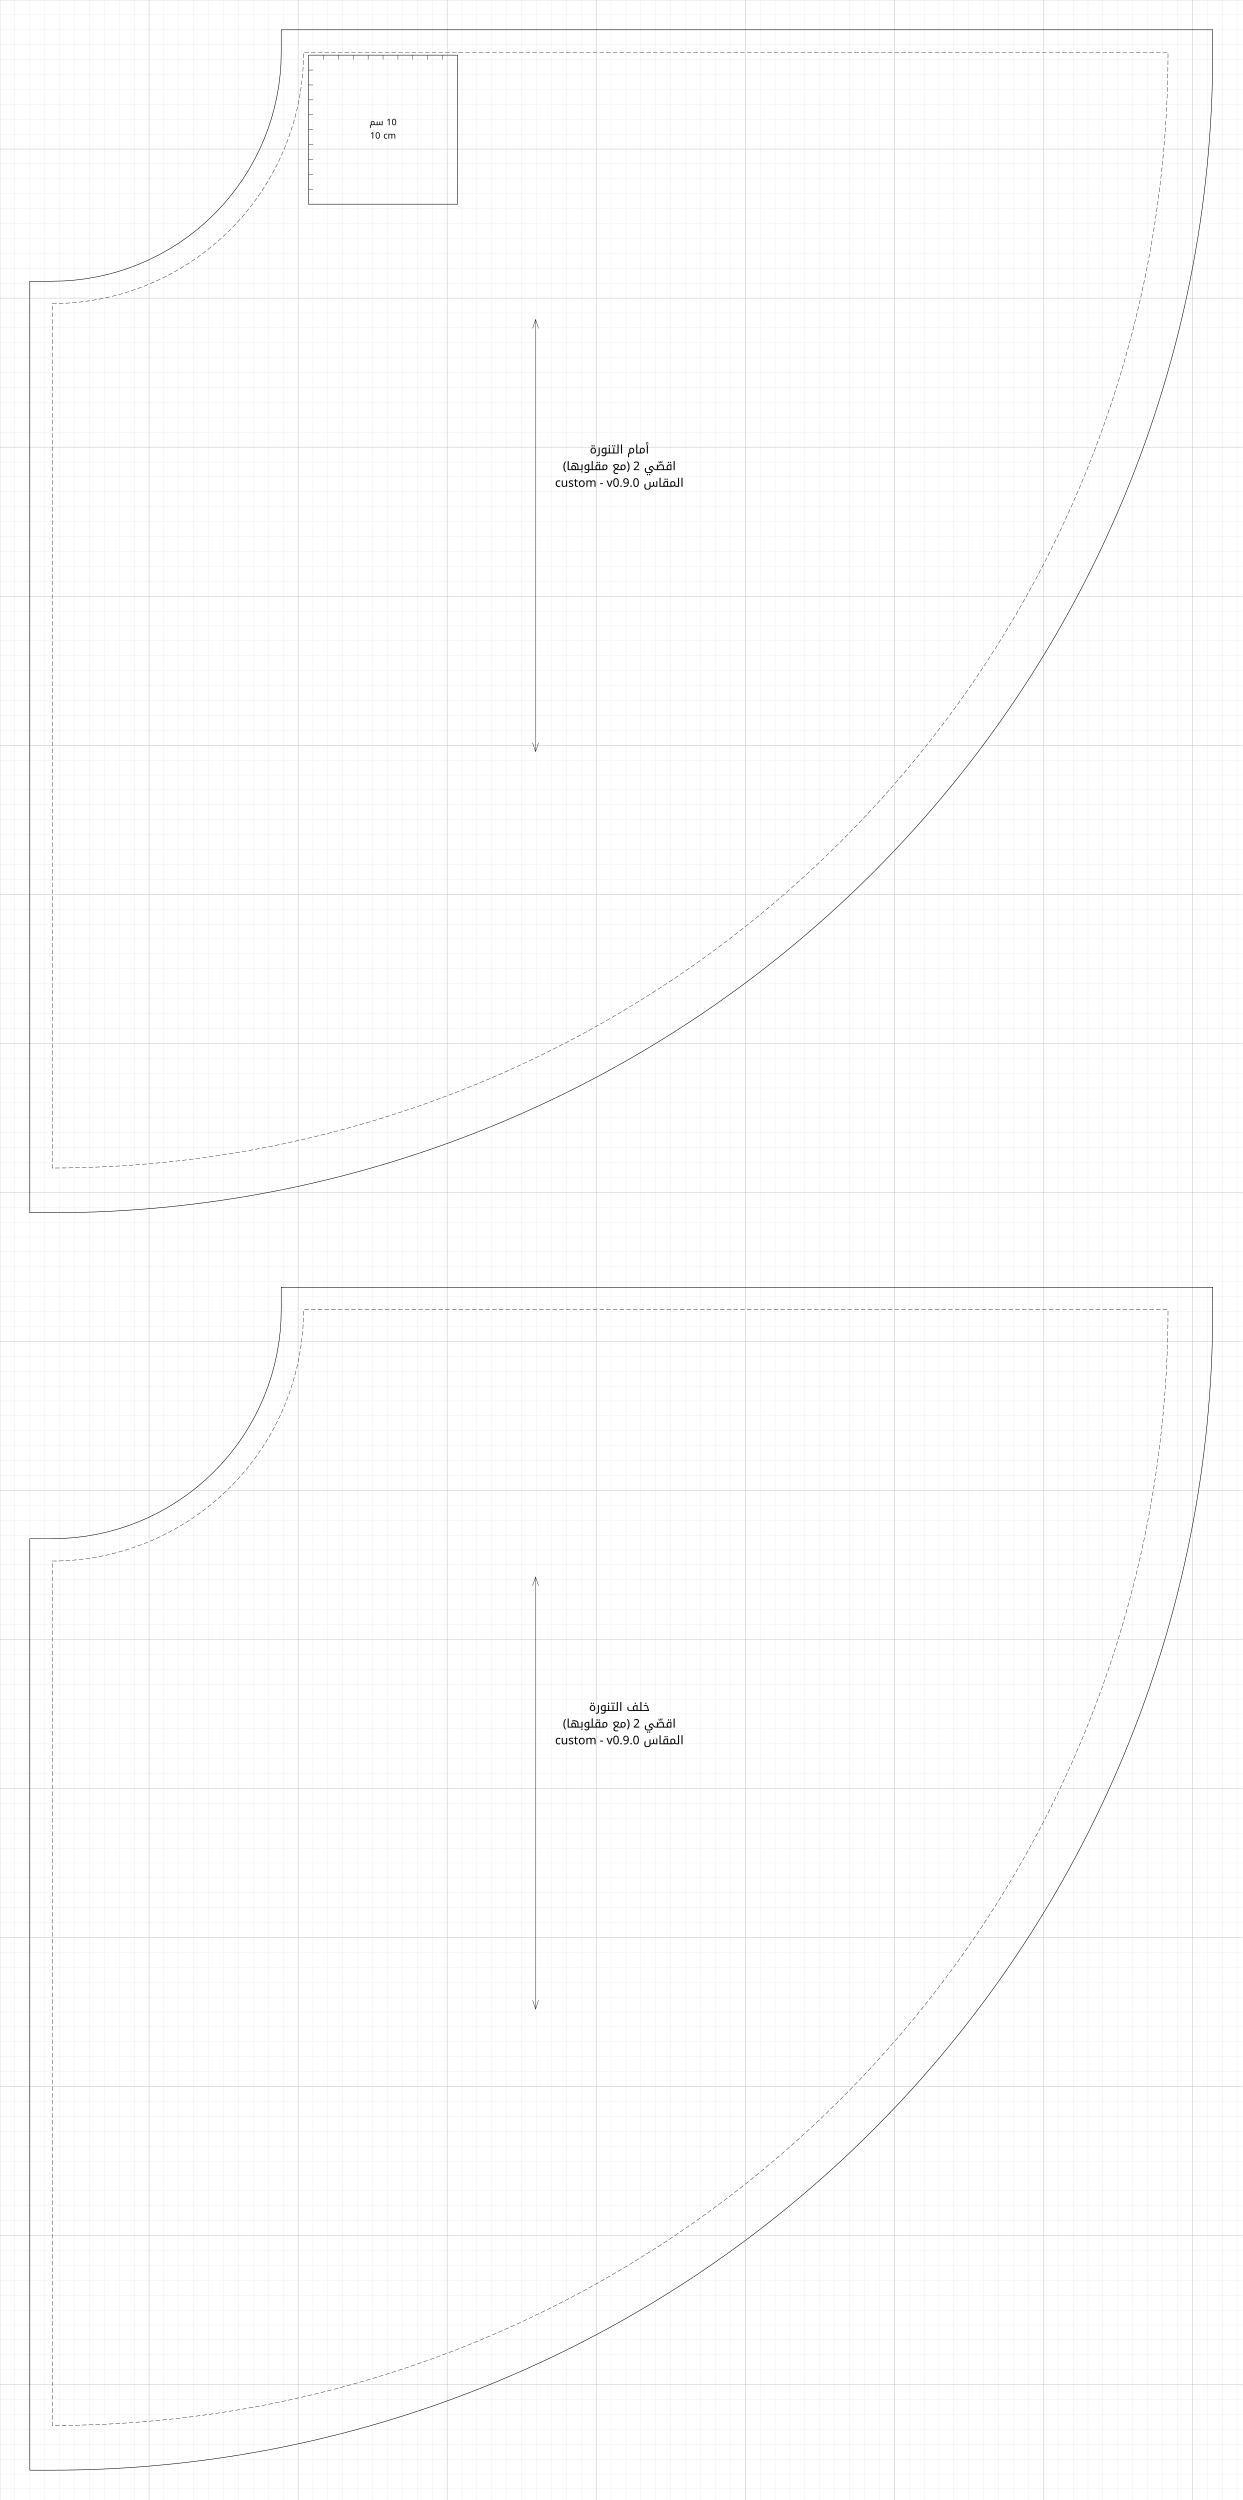
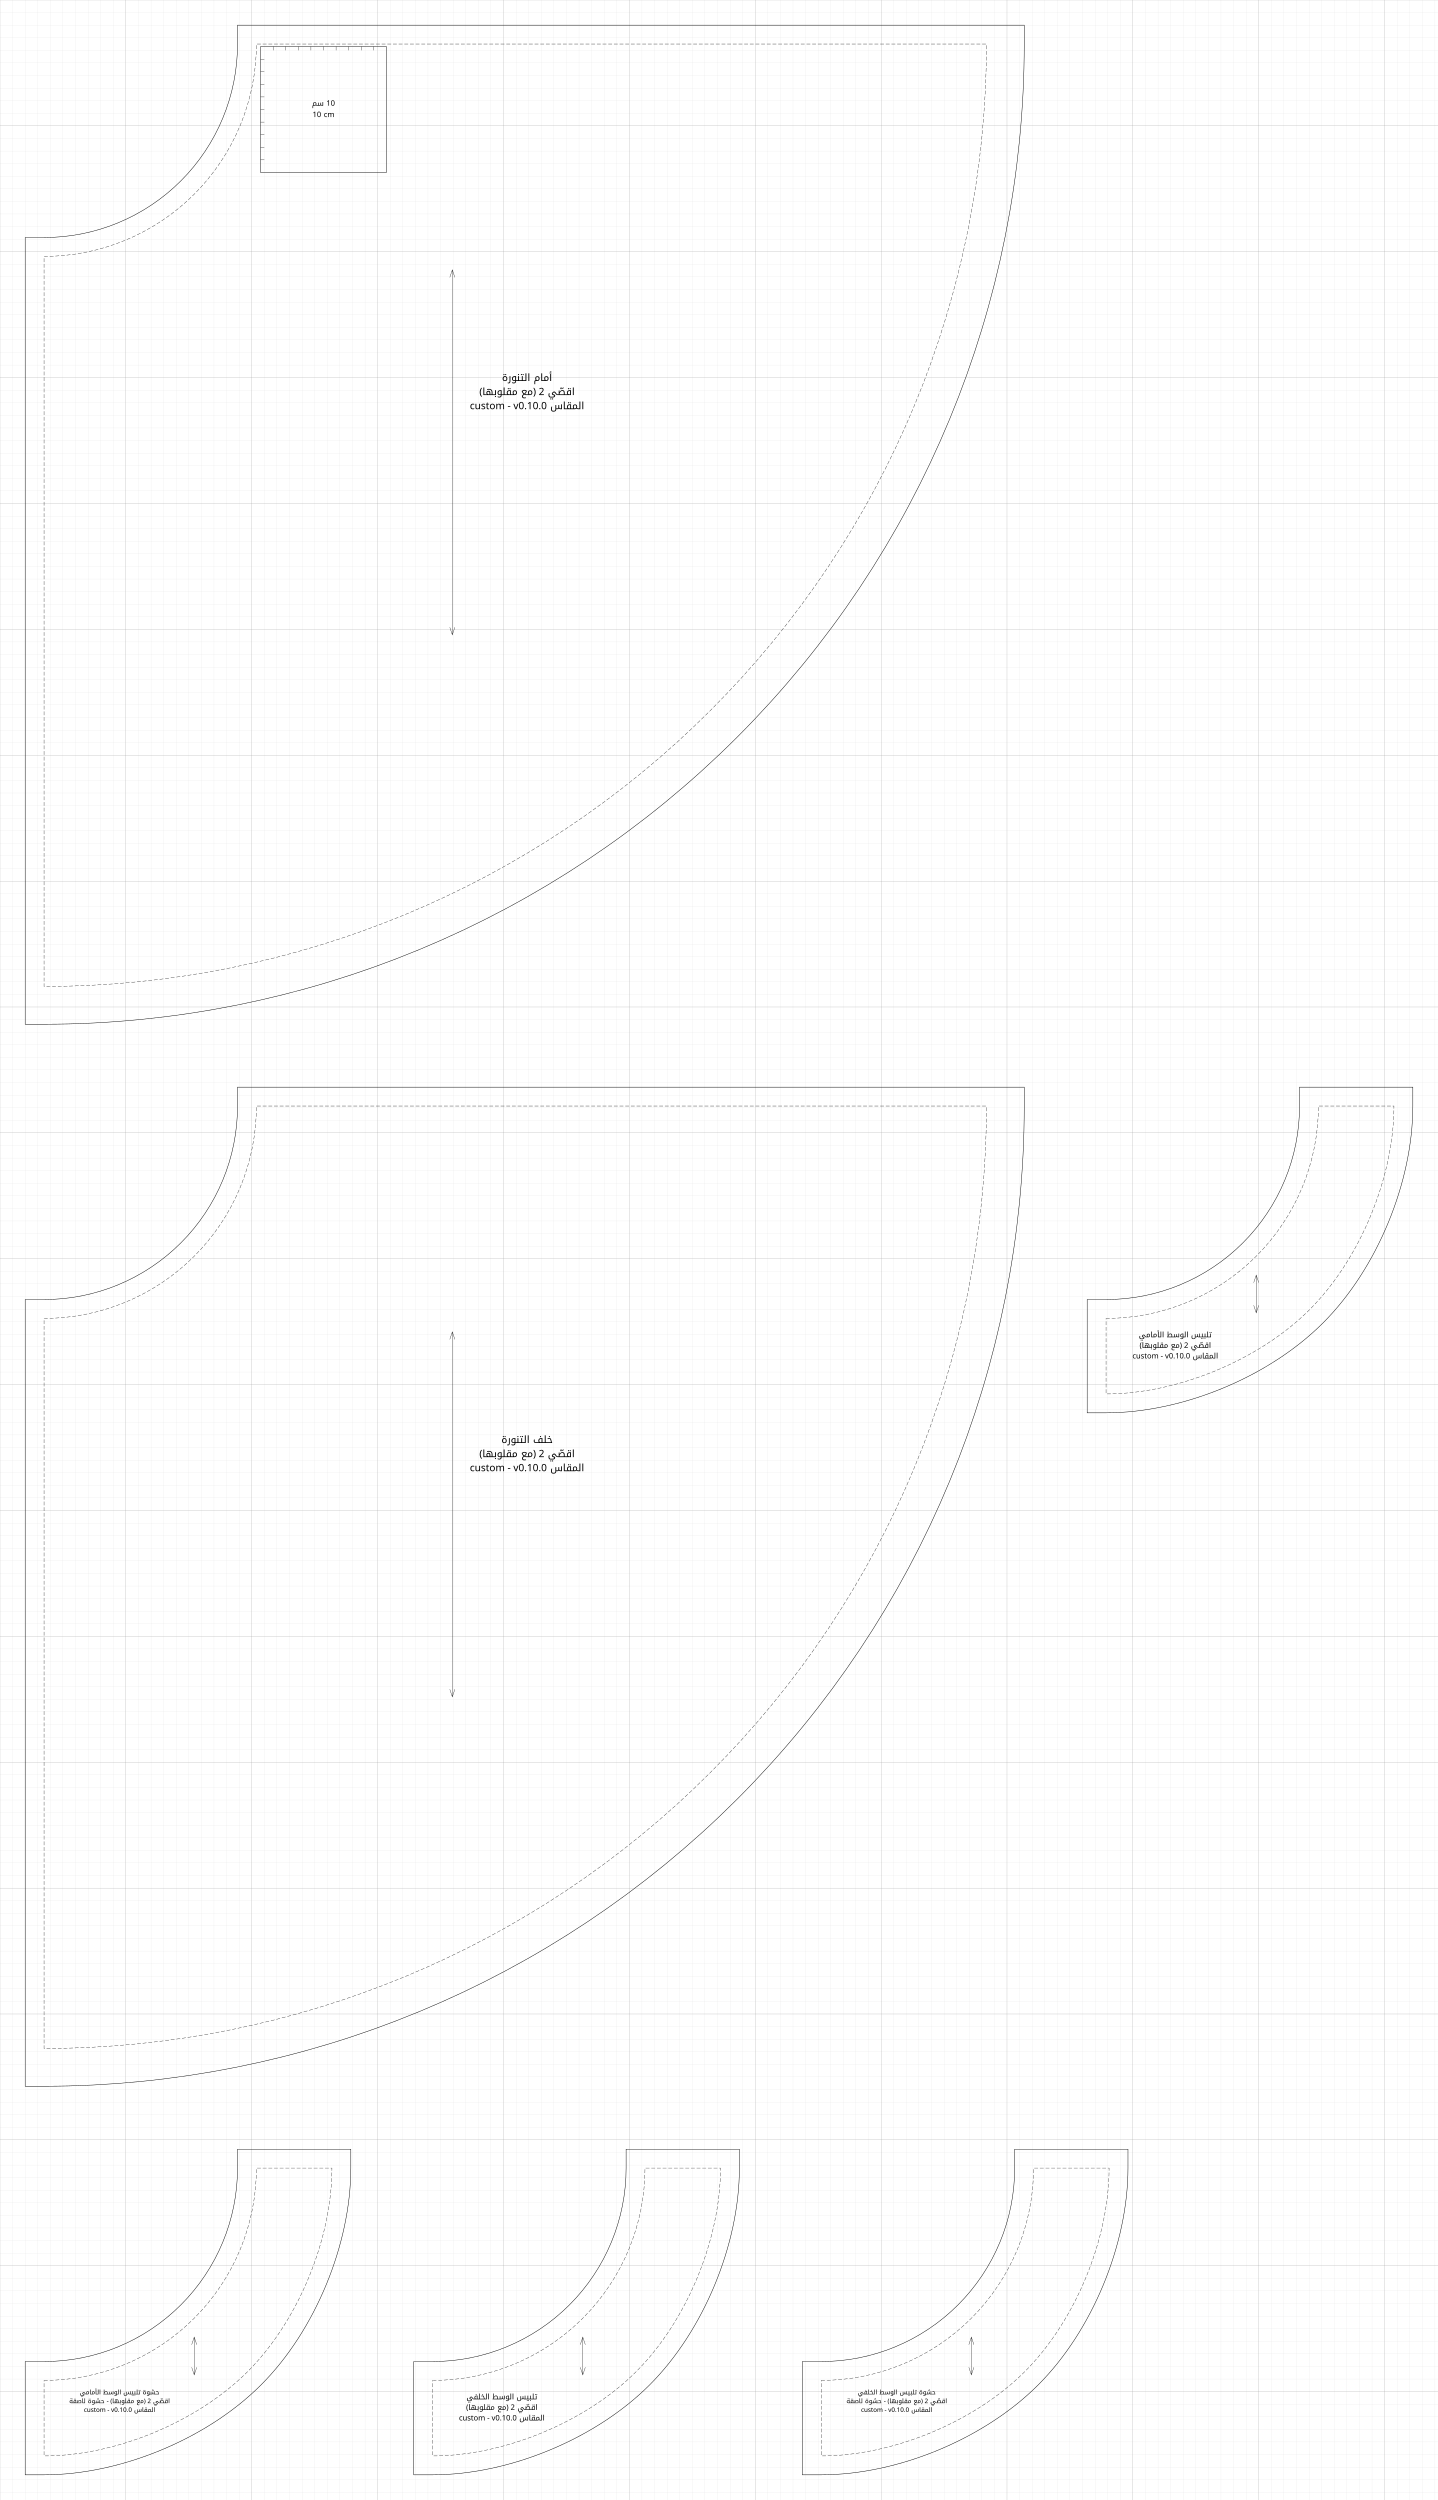
- <svg xmlns="http://www.w3.org/2000/svg" width="833.70mm" height="1677.41mm" viewBox="0 0 833.70 1677.41">
+ <svg xmlns="http://www.w3.org/2000/svg" width="1142.41mm" height="1986.11mm" viewBox="0 0 1142.41 1986.11">
  <g id="layer-grid">
-     <path id="grid-minor" d="M 10.00 0 V 1677.41 M 20.00 0 V 1677.41 M 30.00 0 V 1677.41 M 40.00 0 V 1677.41 M 50.00 0 V 1677.41 M 60.00 0 V 1677.41 M 70.00 0 V 1677.41 M 80.00 0 V 1677.41 M 90.00 0 V 1677.41 M 110.00 0 V 1677.41 M 120.00 0 V 1677.41 M 130.00 0 V 1677.41 M 140.00 0 V 1677.41 M 150.00 0 V 1677.41 M 160.00 0 V 1677.41 M 170.00 0 V 1677.41 M 180.00 0 V 1677.41 M 190.00 0 V 1677.41 M 210.00 0 V 1677.41 M 220.00 0 V 1677.41 M 230.00 0 V 1677.41 M 240.00 0 V 1677.41 M 250.00 0 V 1677.41 M 260.00 0 V 1677.41 M 270.00 0 V 1677.41 M 280.00 0 V 1677.41 M 290.00 0 V 1677.41 M 310.00 0 V 1677.41 M 320.00 0 V 1677.41 M 330.00 0 V 1677.41 M 340.00 0 V 1677.41 M 350.00 0 V 1677.41 M 360.00 0 V 1677.41 M 370.00 0 V 1677.41 M 380.00 0 V 1677.41 M 390.00 0 V 1677.41 M 410.00 0 V 1677.41 M 420.00 0 V 1677.41 M 430.00 0 V 1677.41 M 440.00 0 V 1677.41 M 450.00 0 V 1677.41 M 460.00 0 V 1677.41 M 470.00 0 V 1677.41 M 480.00 0 V 1677.41 M 490.00 0 V 1677.41 M 510.00 0 V 1677.41 M 520.00 0 V 1677.41 M 530.00 0 V 1677.41 M 540.00 0 V 1677.41 M 550.00 0 V 1677.41 M 560.00 0 V 1677.41 M 570.00 0 V 1677.41 M 580.00 0 V 1677.41 M 590.00 0 V 1677.41 M 610.00 0 V 1677.41 M 620.00 0 V 1677.41 M 630.00 0 V 1677.41 M 640.00 0 V 1677.41 M 650.00 0 V 1677.41 M 660.00 0 V 1677.41 M 670.00 0 V 1677.41 M 680.00 0 V 1677.41 M 690.00 0 V 1677.41 M 710.00 0 V 1677.41 M 720.00 0 V 1677.41 M 730.00 0 V 1677.41 M 740.00 0 V 1677.41 M 750.00 0 V 1677.41 M 760.00 0 V 1677.41 M 770.00 0 V 1677.41 M 780.00 0 V 1677.41 M 790.00 0 V 1677.41 M 810.00 0 V 1677.41 M 820.00 0 V 1677.41 M 830.00 0 V 1677.41 M 0 10.00 H 833.70 M 0 20.00 H 833.70 M 0 30.00 H 833.70 M 0 40.00 H 833.70 M 0 50.00 H 833.70 M 0 60.00 H 833.70 M 0 70.00 H 833.70 M 0 80.00 H 833.70 M 0 90.00 H 833.70 M 0 110.00 H 833.70 M 0 120.00 H 833.70 M 0 130.00 H 833.70 M 0 140.00 H 833.70 M 0 150.00 H 833.70 M 0 160.00 H 833.70 M 0 170.00 H 833.70 M 0 180.00 H 833.70 M 0 190.00 H 833.70 M 0 210.00 H 833.70 M 0 220.00 H 833.70 M 0 230.00 H 833.70 M 0 240.00 H 833.70 M 0 250.00 H 833.70 M 0 260.00 H 833.70 M 0 270.00 H 833.70 M 0 280.00 H 833.70 M 0 290.00 H 833.70 M 0 310.00 H 833.70 M 0 320.00 H 833.70 M 0 330.00 H 833.70 M 0 340.00 H 833.70 M 0 350.00 H 833.70 M 0 360.00 H 833.70 M 0 370.00 H 833.70 M 0 380.00 H 833.70 M 0 390.00 H 833.70 M 0 410.00 H 833.70 M 0 420.00 H 833.70 M 0 430.00 H 833.70 M 0 440.00 H 833.70 M 0 450.00 H 833.70 M 0 460.00 H 833.70 M 0 470.00 H 833.70 M 0 480.00 H 833.70 M 0 490.00 H 833.70 M 0 510.00 H 833.70 M 0 520.00 H 833.70 M 0 530.00 H 833.70 M 0 540.00 H 833.70 M 0 550.00 H 833.70 M 0 560.00 H 833.70 M 0 570.00 H 833.70 M 0 580.00 H 833.70 M 0 590.00 H 833.70 M 0 610.00 H 833.70 M 0 620.00 H 833.70 M 0 630.00 H 833.70 M 0 640.00 H 833.70 M 0 650.00 H 833.70 M 0 660.00 H 833.70 M 0 670.00 H 833.70 M 0 680.00 H 833.70 M 0 690.00 H 833.70 M 0 710.00 H 833.70 M 0 720.00 H 833.70 M 0 730.00 H 833.70 M 0 740.00 H 833.70 M 0 750.00 H 833.70 M 0 760.00 H 833.70 M 0 770.00 H 833.70 M 0 780.00 H 833.70 M 0 790.00 H 833.70 M 0 810.00 H 833.70 M 0 820.00 H 833.70 M 0 830.00 H 833.70 M 0 840.00 H 833.70 M 0 850.00 H 833.70 M 0 860.00 H 833.70 M 0 870.00 H 833.70 M 0 880.00 H 833.70 M 0 890.00 H 833.70 M 0 910.00 H 833.70 M 0 920.00 H 833.70 M 0 930.00 H 833.70 M 0 940.00 H 833.70 M 0 950.00 H 833.70 M 0 960.00 H 833.70 M 0 970.00 H 833.70 M 0 980.00 H 833.70 M 0 990.00 H 833.70 M 0 1010.00 H 833.70 M 0 1020.00 H 833.70 M 0 1030.00 H 833.70 M 0 1040.00 H 833.70 M 0 1050.00 H 833.70 M 0 1060.00 H 833.70 M 0 1070.00 H 833.70 M 0 1080.00 H 833.70 M 0 1090.00 H 833.70 M 0 1110.00 H 833.70 M 0 1120.00 H 833.70 M 0 1130.00 H 833.70 M 0 1140.00 H 833.70 M 0 1150.00 H 833.70 M 0 1160.00 H 833.70 M 0 1170.00 H 833.70 M 0 1180.00 H 833.70 M 0 1190.00 H 833.70 M 0 1210.00 H 833.70 M 0 1220.00 H 833.70 M 0 1230.00 H 833.70 M 0 1240.00 H 833.70 M 0 1250.00 H 833.70 M 0 1260.00 H 833.70 M 0 1270.00 H 833.70 M 0 1280.00 H 833.70 M 0 1290.00 H 833.70 M 0 1310.00 H 833.70 M 0 1320.00 H 833.70 M 0 1330.00 H 833.70 M 0 1340.00 H 833.70 M 0 1350.00 H 833.70 M 0 1360.00 H 833.70 M 0 1370.00 H 833.70 M 0 1380.00 H 833.70 M 0 1390.00 H 833.70 M 0 1410.00 H 833.70 M 0 1420.00 H 833.70 M 0 1430.00 H 833.70 M 0 1440.00 H 833.70 M 0 1450.00 H 833.70 M 0 1460.00 H 833.70 M 0 1470.00 H 833.70 M 0 1480.00 H 833.70 M 0 1490.00 H 833.70 M 0 1510.00 H 833.70 M 0 1520.00 H 833.70 M 0 1530.00 H 833.70 M 0 1540.00 H 833.70 M 0 1550.00 H 833.70 M 0 1560.00 H 833.70 M 0 1570.00 H 833.70 M 0 1580.00 H 833.70 M 0 1590.00 H 833.70 M 0 1610.00 H 833.70 M 0 1620.00 H 833.70 M 0 1630.00 H 833.70 M 0 1640.00 H 833.70 M 0 1650.00 H 833.70 M 0 1660.00 H 833.70 M 0 1670.00 H 833.70" fill="none" stroke="#d0d0d0" stroke-width="0.1" />
-     <path id="grid-major" d="M 0.00 0 V 1677.41 M 100.00 0 V 1677.41 M 200.00 0 V 1677.41 M 300.00 0 V 1677.41 M 400.00 0 V 1677.41 M 500.00 0 V 1677.41 M 600.00 0 V 1677.41 M 700.00 0 V 1677.41 M 800.00 0 V 1677.41 M 0 0.00 H 833.70 M 0 100.00 H 833.70 M 0 200.00 H 833.70 M 0 300.00 H 833.70 M 0 400.00 H 833.70 M 0 500.00 H 833.70 M 0 600.00 H 833.70 M 0 700.00 H 833.70 M 0 800.00 H 833.70 M 0 900.00 H 833.70 M 0 1000.00 H 833.70 M 0 1100.00 H 833.70 M 0 1200.00 H 833.70 M 0 1300.00 H 833.70 M 0 1400.00 H 833.70 M 0 1500.00 H 833.70 M 0 1600.00 H 833.70" fill="none" stroke="#a0a0a0" stroke-width="0.2" />
+     <path id="grid-minor" d="M 10.00 0 V 1986.11 M 20.00 0 V 1986.11 M 30.00 0 V 1986.11 M 40.00 0 V 1986.11 M 50.00 0 V 1986.11 M 60.00 0 V 1986.11 M 70.00 0 V 1986.11 M 80.00 0 V 1986.11 M 90.00 0 V 1986.11 M 110.00 0 V 1986.11 M 120.00 0 V 1986.11 M 130.00 0 V 1986.11 M 140.00 0 V 1986.11 M 150.00 0 V 1986.11 M 160.00 0 V 1986.11 M 170.00 0 V 1986.11 M 180.00 0 V 1986.11 M 190.00 0 V 1986.11 M 210.00 0 V 1986.11 M 220.00 0 V 1986.11 M 230.00 0 V 1986.11 M 240.00 0 V 1986.11 M 250.00 0 V 1986.11 M 260.00 0 V 1986.11 M 270.00 0 V 1986.11 M 280.00 0 V 1986.11 M 290.00 0 V 1986.11 M 310.00 0 V 1986.11 M 320.00 0 V 1986.11 M 330.00 0 V 1986.11 M 340.00 0 V 1986.11 M 350.00 0 V 1986.11 M 360.00 0 V 1986.11 M 370.00 0 V 1986.11 M 380.00 0 V 1986.11 M 390.00 0 V 1986.11 M 410.00 0 V 1986.11 M 420.00 0 V 1986.11 M 430.00 0 V 1986.11 M 440.00 0 V 1986.11 M 450.00 0 V 1986.11 M 460.00 0 V 1986.11 M 470.00 0 V 1986.11 M 480.00 0 V 1986.11 M 490.00 0 V 1986.11 M 510.00 0 V 1986.11 M 520.00 0 V 1986.11 M 530.00 0 V 1986.11 M 540.00 0 V 1986.11 M 550.00 0 V 1986.11 M 560.00 0 V 1986.11 M 570.00 0 V 1986.11 M 580.00 0 V 1986.11 M 590.00 0 V 1986.11 M 610.00 0 V 1986.11 M 620.00 0 V 1986.11 M 630.00 0 V 1986.11 M 640.00 0 V 1986.11 M 650.00 0 V 1986.11 M 660.00 0 V 1986.11 M 670.00 0 V 1986.11 M 680.00 0 V 1986.11 M 690.00 0 V 1986.11 M 710.00 0 V 1986.11 M 720.00 0 V 1986.11 M 730.00 0 V 1986.11 M 740.00 0 V 1986.11 M 750.00 0 V 1986.11 M 760.00 0 V 1986.11 M 770.00 0 V 1986.11 M 780.00 0 V 1986.11 M 790.00 0 V 1986.11 M 810.00 0 V 1986.11 M 820.00 0 V 1986.11 M 830.00 0 V 1986.11 M 840.00 0 V 1986.11 M 850.00 0 V 1986.11 M 860.00 0 V 1986.11 M 870.00 0 V 1986.11 M 880.00 0 V 1986.11 M 890.00 0 V 1986.11 M 910.00 0 V 1986.11 M 920.00 0 V 1986.11 M 930.00 0 V 1986.11 M 940.00 0 V 1986.11 M 950.00 0 V 1986.11 M 960.00 0 V 1986.11 M 970.00 0 V 1986.11 M 980.00 0 V 1986.11 M 990.00 0 V 1986.11 M 1010.00 0 V 1986.11 M 1020.00 0 V 1986.11 M 1030.00 0 V 1986.11 M 1040.00 0 V 1986.11 M 1050.00 0 V 1986.11 M 1060.00 0 V 1986.11 M 1070.00 0 V 1986.11 M 1080.00 0 V 1986.11 M 1090.00 0 V 1986.11 M 1110.00 0 V 1986.11 M 1120.00 0 V 1986.11 M 1130.00 0 V 1986.11 M 1140.00 0 V 1986.11 M 0 10.00 H 1142.41 M 0 20.00 H 1142.41 M 0 30.00 H 1142.41 M 0 40.00 H 1142.41 M 0 50.00 H 1142.41 M 0 60.00 H 1142.41 M 0 70.00 H 1142.41 M 0 80.00 H 1142.41 M 0 90.00 H 1142.41 M 0 110.00 H 1142.41 M 0 120.00 H 1142.41 M 0 130.00 H 1142.41 M 0 140.00 H 1142.41 M 0 150.00 H 1142.41 M 0 160.00 H 1142.41 M 0 170.00 H 1142.41 M 0 180.00 H 1142.41 M 0 190.00 H 1142.41 M 0 210.00 H 1142.41 M 0 220.00 H 1142.41 M 0 230.00 H 1142.41 M 0 240.00 H 1142.41 M 0 250.00 H 1142.41 M 0 260.00 H 1142.41 M 0 270.00 H 1142.41 M 0 280.00 H 1142.41 M 0 290.00 H 1142.41 M 0 310.00 H 1142.41 M 0 320.00 H 1142.41 M 0 330.00 H 1142.41 M 0 340.00 H 1142.41 M 0 350.00 H 1142.41 M 0 360.00 H 1142.41 M 0 370.00 H 1142.41 M 0 380.00 H 1142.41 M 0 390.00 H 1142.41 M 0 410.00 H 1142.41 M 0 420.00 H 1142.41 M 0 430.00 H 1142.41 M 0 440.00 H 1142.41 M 0 450.00 H 1142.41 M 0 460.00 H 1142.41 M 0 470.00 H 1142.41 M 0 480.00 H 1142.41 M 0 490.00 H 1142.41 M 0 510.00 H 1142.41 M 0 520.00 H 1142.41 M 0 530.00 H 1142.41 M 0 540.00 H 1142.41 M 0 550.00 H 1142.41 M 0 560.00 H 1142.41 M 0 570.00 H 1142.41 M 0 580.00 H 1142.41 M 0 590.00 H 1142.41 M 0 610.00 H 1142.41 M 0 620.00 H 1142.41 M 0 630.00 H 1142.41 M 0 640.00 H 1142.41 M 0 650.00 H 1142.41 M 0 660.00 H 1142.41 M 0 670.00 H 1142.41 M 0 680.00 H 1142.41 M 0 690.00 H 1142.41 M 0 710.00 H 1142.41 M 0 720.00 H 1142.41 M 0 730.00 H 1142.41 M 0 740.00 H 1142.41 M 0 750.00 H 1142.41 M 0 760.00 H 1142.41 M 0 770.00 H 1142.41 M 0 780.00 H 1142.41 M 0 790.00 H 1142.41 M 0 810.00 H 1142.41 M 0 820.00 H 1142.41 M 0 830.00 H 1142.41 M 0 840.00 H 1142.41 M 0 850.00 H 1142.41 M 0 860.00 H 1142.41 M 0 870.00 H 1142.41 M 0 880.00 H 1142.41 M 0 890.00 H 1142.41 M 0 910.00 H 1142.41 M 0 920.00 H 1142.41 M 0 930.00 H 1142.41 M 0 940.00 H 1142.41 M 0 950.00 H 1142.41 M 0 960.00 H 1142.41 M 0 970.00 H 1142.41 M 0 980.00 H 1142.41 M 0 990.00 H 1142.41 M 0 1010.00 H 1142.41 M 0 1020.00 H 1142.41 M 0 1030.00 H 1142.41 M 0 1040.00 H 1142.41 M 0 1050.00 H 1142.41 M 0 1060.00 H 1142.41 M 0 1070.00 H 1142.41 M 0 1080.00 H 1142.41 M 0 1090.00 H 1142.41 M 0 1110.00 H 1142.41 M 0 1120.00 H 1142.41 M 0 1130.00 H 1142.41 M 0 1140.00 H 1142.41 M 0 1150.00 H 1142.41 M 0 1160.00 H 1142.41 M 0 1170.00 H 1142.41 M 0 1180.00 H 1142.41 M 0 1190.00 H 1142.41 M 0 1210.00 H 1142.41 M 0 1220.00 H 1142.41 M 0 1230.00 H 1142.41 M 0 1240.00 H 1142.41 M 0 1250.00 H 1142.41 M 0 1260.00 H 1142.41 M 0 1270.00 H 1142.41 M 0 1280.00 H 1142.41 M 0 1290.00 H 1142.41 M 0 1310.00 H 1142.41 M 0 1320.00 H 1142.41 M 0 1330.00 H 1142.41 M 0 1340.00 H 1142.41 M 0 1350.00 H 1142.41 M 0 1360.00 H 1142.41 M 0 1370.00 H 1142.41 M 0 1380.00 H 1142.41 M 0 1390.00 H 1142.41 M 0 1410.00 H 1142.41 M 0 1420.00 H 1142.41 M 0 1430.00 H 1142.41 M 0 1440.00 H 1142.41 M 0 1450.00 H 1142.41 M 0 1460.00 H 1142.41 M 0 1470.00 H 1142.41 M 0 1480.00 H 1142.41 M 0 1490.00 H 1142.41 M 0 1510.00 H 1142.41 M 0 1520.00 H 1142.41 M 0 1530.00 H 1142.41 M 0 1540.00 H 1142.41 M 0 1550.00 H 1142.41 M 0 1560.00 H 1142.41 M 0 1570.00 H 1142.41 M 0 1580.00 H 1142.41 M 0 1590.00 H 1142.41 M 0 1610.00 H 1142.41 M 0 1620.00 H 1142.41 M 0 1630.00 H 1142.41 M 0 1640.00 H 1142.41 M 0 1650.00 H 1142.41 M 0 1660.00 H 1142.41 M 0 1670.00 H 1142.41 M 0 1680.00 H 1142.41 M 0 1690.00 H 1142.41 M 0 1710.00 H 1142.41 M 0 1720.00 H 1142.41 M 0 1730.00 H 1142.41 M 0 1740.00 H 1142.41 M 0 1750.00 H 1142.41 M 0 1760.00 H 1142.41 M 0 1770.00 H 1142.41 M 0 1780.00 H 1142.41 M 0 1790.00 H 1142.41 M 0 1810.00 H 1142.41 M 0 1820.00 H 1142.41 M 0 1830.00 H 1142.41 M 0 1840.00 H 1142.41 M 0 1850.00 H 1142.41 M 0 1860.00 H 1142.41 M 0 1870.00 H 1142.41 M 0 1880.00 H 1142.41 M 0 1890.00 H 1142.41 M 0 1910.00 H 1142.41 M 0 1920.00 H 1142.41 M 0 1930.00 H 1142.41 M 0 1940.00 H 1142.41 M 0 1950.00 H 1142.41 M 0 1960.00 H 1142.41 M 0 1970.00 H 1142.41 M 0 1980.00 H 1142.41" fill="none" stroke="#d0d0d0" stroke-width="0.1" />
+     <path id="grid-major" d="M 0.00 0 V 1986.11 M 100.00 0 V 1986.11 M 200.00 0 V 1986.11 M 300.00 0 V 1986.11 M 400.00 0 V 1986.11 M 500.00 0 V 1986.11 M 600.00 0 V 1986.11 M 700.00 0 V 1986.11 M 800.00 0 V 1986.11 M 900.00 0 V 1986.11 M 1000.00 0 V 1986.11 M 1100.00 0 V 1986.11 M 0 0.00 H 1142.41 M 0 100.00 H 1142.41 M 0 200.00 H 1142.41 M 0 300.00 H 1142.41 M 0 400.00 H 1142.41 M 0 500.00 H 1142.41 M 0 600.00 H 1142.41 M 0 700.00 H 1142.41 M 0 800.00 H 1142.41 M 0 900.00 H 1142.41 M 0 1000.00 H 1142.41 M 0 1100.00 H 1142.41 M 0 1200.00 H 1142.41 M 0 1300.00 H 1142.41 M 0 1400.00 H 1142.41 M 0 1500.00 H 1142.41 M 0 1600.00 H 1142.41 M 0 1700.00 H 1142.41 M 0 1800.00 H 1142.41 M 0 1900.00 H 1142.41" fill="none" stroke="#a0a0a0" stroke-width="0.2" />
  </g>
  <g id="layer-cut">
    <path id="piece-skirt-front-cut" d="M 35.00 188.70 C 40.22 188.70 45.04 188.46 50.19 187.95 C 55.34 187.44 60.08 186.73 65.13 185.72 C 70.17 184.72 74.80 183.55 79.70 182.06 C 84.61 180.57 89.09 178.96 93.82 177.00 C 98.55 175.04 102.86 173.01 107.38 170.60 C 111.90 168.18 116.00 165.73 120.28 162.88 C 124.56 160.03 128.41 157.17 132.41 153.90 C 136.41 150.62 140.00 147.38 143.69 143.69 C 147.38 140.00 150.62 136.41 153.90 132.41 C 157.17 128.41 160.03 124.56 162.88 120.28 C 165.73 116.00 168.18 111.90 170.60 107.38 C 173.01 102.86 175.04 98.55 177.00 93.82 C 178.96 89.09 180.57 84.61 182.06 79.70 C 183.55 74.80 184.72 70.17 185.72 65.13 C 186.73 60.08 187.44 55.34 187.95 50.19 C 188.46 45.04 188.70 40.22 188.70 35.00 L 188.70 20.00 L 203.70 20.00 L 783.70 20.00 L 813.70 20.00 L 813.70 35.00 C 813.70 47.78 813.38 60.91 812.75 73.61 C 812.12 86.32 811.15 99.35 809.89 111.96 C 808.64 124.58 807.04 137.50 805.17 149.99 C 803.31 162.48 801.07 175.27 798.60 187.63 C 796.13 199.98 793.28 212.62 790.22 224.81 C 787.15 237.00 783.70 249.46 780.04 261.48 C 776.39 273.49 772.33 285.75 768.11 297.56 C 763.88 309.37 759.23 321.41 754.43 333.00 C 749.63 344.58 744.40 356.39 739.04 367.73 C 733.68 379.07 727.88 390.61 721.97 401.68 C 716.06 412.76 709.69 424.02 703.24 434.80 C 696.78 445.59 689.86 456.54 682.87 467.03 C 675.88 477.51 668.42 488.13 660.90 498.28 C 653.39 508.43 645.39 518.71 637.35 528.51 C 629.32 538.31 620.79 548.22 612.25 557.65 C 603.71 567.08 594.67 576.59 585.63 585.63 C 576.59 594.67 567.08 603.71 557.65 612.25 C 548.22 620.79 538.31 629.32 528.51 637.35 C 518.71 645.39 508.43 653.39 498.28 660.90 C 488.13 668.42 477.51 675.88 467.03 682.87 C 456.54 689.86 445.59 696.78 434.80 703.24 C 424.02 709.69 412.76 716.06 401.68 721.97 C 390.61 727.88 379.07 733.68 367.73 739.04 C 356.39 744.40 344.58 749.63 333.00 754.43 C 321.41 759.23 309.37 763.88 297.56 768.11 C 285.75 772.33 273.49 776.39 261.48 780.04 C 249.46 783.70 237.00 787.15 224.81 790.22 C 212.62 793.28 199.98 796.13 187.63 798.60 C 175.27 801.07 162.48 803.31 149.99 805.17 C 137.50 807.04 124.58 808.64 111.96 809.89 C 99.35 811.15 86.32 812.12 73.61 812.75 C 60.91 813.38 47.78 813.70 35.00 813.70 L 20.00 813.70 L 20.00 783.70 L 20.00 203.70 L 20.00 188.70 L 35.00 188.70 Z" fill="none" stroke="#000000" stroke-width="0.35" />
    <path id="piece-skirt-back-cut" d="M 35.00 1032.41 C 40.22 1032.41 45.04 1032.17 50.19 1031.66 C 55.34 1031.15 60.08 1030.44 65.13 1029.43 C 70.17 1028.42 74.80 1027.26 79.70 1025.76 C 84.61 1024.27 89.09 1022.67 93.82 1020.71 C 98.55 1018.75 102.86 1016.71 107.38 1014.30 C 111.90 1011.89 116.00 1009.44 120.28 1006.58 C 124.56 1003.73 128.41 1000.88 132.41 997.60 C 136.41 994.32 140.00 991.08 143.69 987.39 C 147.38 983.70 150.62 980.12 153.90 976.12 C 157.17 972.11 160.03 968.26 162.88 963.98 C 165.73 959.70 168.18 955.61 170.60 951.08 C 173.01 946.56 175.04 942.26 177.00 937.52 C 178.96 932.79 180.57 928.31 182.06 923.41 C 183.55 918.50 184.72 913.87 185.72 908.83 C 186.73 903.79 187.44 899.04 187.95 893.90 C 188.46 888.75 188.70 883.92 188.70 878.70 L 188.70 863.70 L 203.70 863.70 L 783.70 863.70 L 813.70 863.70 L 813.70 878.70 C 813.70 891.49 813.38 904.61 812.75 917.32 C 812.12 930.02 811.15 943.06 809.89 955.67 C 808.64 968.28 807.04 981.20 805.17 993.70 C 803.31 1006.19 801.07 1018.98 798.60 1031.33 C 796.13 1043.69 793.28 1056.32 790.22 1068.51 C 787.15 1080.71 783.70 1093.17 780.04 1105.18 C 776.39 1117.19 772.33 1129.45 768.11 1141.26 C 763.88 1153.07 759.23 1165.12 754.43 1176.70 C 749.63 1188.29 744.40 1200.09 739.04 1211.43 C 733.68 1222.77 727.88 1234.31 721.97 1245.39 C 716.06 1256.46 709.69 1267.72 703.24 1278.51 C 696.78 1289.30 689.86 1300.25 682.87 1310.73 C 675.88 1321.21 668.42 1331.83 660.90 1341.99 C 653.39 1352.14 645.39 1362.41 637.35 1372.21 C 629.32 1382.02 620.79 1391.92 612.25 1401.35 C 603.71 1410.78 594.67 1420.29 585.63 1429.33 C 576.59 1438.37 567.08 1447.42 557.65 1455.96 C 548.22 1464.50 538.31 1473.03 528.51 1481.06 C 518.71 1489.09 508.43 1497.09 498.28 1504.61 C 488.13 1512.12 477.51 1519.59 467.03 1526.58 C 456.54 1533.57 445.59 1540.49 434.80 1546.94 C 424.02 1553.40 412.76 1559.76 401.68 1565.67 C 390.61 1571.58 379.07 1577.39 367.73 1582.75 C 356.39 1588.10 344.58 1593.33 333.00 1598.13 C 321.41 1602.93 309.37 1607.58 297.56 1611.81 C 285.75 1616.04 273.49 1620.10 261.48 1623.75 C 249.46 1627.40 237.00 1630.86 224.81 1633.92 C 212.62 1636.99 199.98 1639.84 187.63 1642.31 C 175.27 1644.78 162.48 1647.01 149.99 1648.87 C 137.50 1650.74 124.58 1652.35 111.96 1653.60 C 99.35 1654.85 86.32 1655.82 73.61 1656.45 C 60.91 1657.08 47.78 1657.41 35.00 1657.41 L 20.00 1657.41 L 20.00 1627.41 L 20.00 1047.41 L 20.00 1032.41 L 35.00 1032.41 Z" fill="none" stroke="#000000" stroke-width="0.35" />
+     <path id="piece-waist-facing-front-cut" d="M 878.70 1032.41 C 883.92 1032.41 888.75 1032.17 893.90 1031.66 C 899.04 1031.15 903.79 1030.44 908.83 1029.43 C 913.87 1028.42 918.50 1027.26 923.41 1025.76 C 928.31 1024.27 932.79 1022.67 937.52 1020.71 C 942.26 1018.75 946.56 1016.71 951.08 1014.30 C 955.61 1011.89 959.70 1009.44 963.98 1006.58 C 968.26 1003.73 972.11 1000.88 976.12 997.60 C 980.12 994.32 983.70 991.08 987.39 987.39 C 991.08 983.70 994.32 980.12 997.60 976.12 C 1000.88 972.11 1003.73 968.26 1006.58 963.98 C 1009.44 959.70 1011.89 955.61 1014.30 951.08 C 1016.71 946.56 1018.75 942.26 1020.71 937.52 C 1022.67 932.79 1024.27 928.31 1025.76 923.41 C 1027.26 918.50 1028.42 913.87 1029.43 908.83 C 1030.44 903.79 1031.15 899.04 1031.66 893.90 C 1032.17 888.75 1032.41 883.92 1032.41 878.70 L 1032.41 863.70 L 1047.41 863.70 L 1107.41 863.70 L 1122.41 863.70 L 1122.41 878.70 C 1122.41 886.23 1121.94 894.27 1121.08 901.95 C 1120.22 909.61 1118.89 917.70 1117.24 925.39 C 1115.60 933.08 1113.48 941.10 1111.09 948.70 C 1108.71 956.30 1105.86 964.14 1102.80 971.53 C 1099.74 978.92 1096.21 986.48 1092.52 993.54 C 1088.83 1000.60 1084.66 1007.76 1080.39 1014.36 C 1076.12 1020.97 1071.34 1027.63 1066.53 1033.65 C 1061.71 1039.69 1056.35 1045.71 1051.03 1051.03 C 1045.71 1056.35 1039.69 1061.71 1033.65 1066.53 C 1027.63 1071.34 1020.97 1076.12 1014.36 1080.39 C 1007.76 1084.66 1000.60 1088.83 993.54 1092.52 C 986.48 1096.21 978.92 1099.74 971.53 1102.80 C 964.14 1105.86 956.30 1108.71 948.70 1111.09 C 941.10 1113.48 933.08 1115.60 925.39 1117.24 C 917.70 1118.89 909.61 1120.22 901.95 1121.08 C 894.27 1121.94 886.23 1122.41 878.70 1122.41 L 863.70 1122.41 L 863.70 1107.41 L 863.70 1047.41 L 863.70 1032.41 L 878.70 1032.41 Z" fill="none" stroke="#000000" stroke-width="0.35" />
+     <path id="piece-waist-facing-interfacing-front-cut" d="M 35.00 1876.11 C 40.22 1876.11 45.04 1875.87 50.19 1875.36 C 55.34 1874.85 60.08 1874.14 65.13 1873.13 C 70.17 1872.12 74.80 1870.96 79.70 1869.47 C 84.61 1867.98 89.09 1866.37 93.82 1864.41 C 98.55 1862.45 102.86 1860.42 107.38 1858.01 C 111.90 1855.59 116.00 1853.14 120.28 1850.29 C 124.56 1847.43 128.41 1844.58 132.41 1841.30 C 136.41 1838.02 140.00 1834.78 143.69 1831.09 C 147.38 1827.40 150.62 1823.82 153.90 1819.82 C 157.17 1815.82 160.03 1811.96 162.88 1807.68 C 165.73 1803.40 168.18 1799.31 170.60 1794.79 C 173.01 1790.26 175.04 1785.96 177.00 1781.23 C 178.96 1776.50 180.57 1772.02 182.06 1767.11 C 183.55 1762.21 184.72 1757.58 185.72 1752.53 C 186.73 1747.49 187.44 1742.75 187.95 1737.60 C 188.46 1732.45 188.70 1727.63 188.70 1722.41 L 188.70 1707.41 L 203.70 1707.41 L 263.70 1707.41 L 278.70 1707.41 L 278.70 1722.41 C 278.70 1729.93 278.24 1737.98 277.38 1745.65 C 276.52 1753.32 275.19 1761.40 273.54 1769.10 C 271.89 1776.79 269.77 1784.80 267.39 1792.40 C 265.01 1800.00 262.16 1807.84 259.10 1815.23 C 256.04 1822.62 252.51 1830.18 248.82 1837.24 C 245.13 1844.30 240.96 1851.46 236.69 1858.07 C 232.41 1864.68 227.64 1871.33 222.82 1877.36 C 218.00 1883.39 212.64 1889.41 207.32 1894.73 C 202.01 1900.05 195.98 1905.41 189.95 1910.23 C 183.92 1915.04 177.27 1919.82 170.66 1924.10 C 164.06 1928.37 156.89 1932.54 149.83 1936.23 C 142.77 1939.92 135.21 1943.45 127.82 1946.51 C 120.43 1949.57 112.59 1952.42 104.99 1954.80 C 97.39 1957.18 89.38 1959.30 81.69 1960.95 C 73.99 1962.60 65.91 1963.93 58.24 1964.79 C 50.57 1965.64 42.52 1966.11 35.00 1966.11 L 20.00 1966.11 L 20.00 1951.11 L 20.00 1891.11 L 20.00 1876.11 L 35.00 1876.11 Z" fill="none" stroke="#000000" stroke-width="0.35" />
+     <path id="piece-waist-facing-back-cut" d="M 343.70 1876.11 C 348.92 1876.11 353.75 1875.87 358.90 1875.36 C 364.04 1874.85 368.79 1874.14 373.83 1873.13 C 378.87 1872.12 383.50 1870.96 388.41 1869.47 C 393.31 1867.98 397.79 1866.37 402.52 1864.41 C 407.26 1862.45 411.56 1860.42 416.08 1858.01 C 420.61 1855.59 424.70 1853.14 428.98 1850.29 C 433.26 1847.43 437.11 1844.58 441.12 1841.30 C 445.12 1838.02 448.70 1834.78 452.39 1831.09 C 456.08 1827.40 459.32 1823.82 462.60 1819.82 C 465.88 1815.82 468.73 1811.96 471.58 1807.68 C 474.44 1803.40 476.89 1799.31 479.30 1794.79 C 481.71 1790.26 483.75 1785.96 485.71 1781.23 C 487.67 1776.50 489.27 1772.02 490.76 1767.11 C 492.26 1762.21 493.42 1757.58 494.43 1752.53 C 495.44 1747.49 496.15 1742.75 496.66 1737.60 C 497.17 1732.45 497.41 1727.63 497.41 1722.41 L 497.41 1707.41 L 512.41 1707.41 L 572.41 1707.41 L 587.41 1707.41 L 587.41 1722.41 C 587.41 1729.93 586.94 1737.98 586.08 1745.65 C 585.22 1753.32 583.89 1761.40 582.24 1769.10 C 580.60 1776.79 578.48 1784.80 576.09 1792.40 C 573.71 1800.00 570.86 1807.84 567.80 1815.23 C 564.74 1822.62 561.21 1830.18 557.52 1837.24 C 553.83 1844.30 549.66 1851.46 545.39 1858.07 C 541.12 1864.68 536.34 1871.33 531.53 1877.36 C 526.71 1883.39 521.35 1889.41 516.03 1894.73 C 510.71 1900.05 504.69 1905.41 498.65 1910.23 C 492.63 1915.04 485.97 1919.82 479.36 1924.10 C 472.76 1928.37 465.60 1932.54 458.54 1936.23 C 451.48 1939.92 443.92 1943.45 436.53 1946.51 C 429.14 1949.57 421.30 1952.42 413.70 1954.80 C 406.10 1957.18 398.08 1959.30 390.39 1960.95 C 382.70 1962.60 374.61 1963.93 366.95 1964.79 C 359.27 1965.64 351.23 1966.11 343.70 1966.11 L 328.70 1966.11 L 328.70 1951.11 L 328.70 1891.11 L 328.70 1876.11 L 343.70 1876.11 Z" fill="none" stroke="#000000" stroke-width="0.35" />
+     <path id="piece-waist-facing-interfacing-back-cut" d="M 652.41 1876.11 C 657.63 1876.11 662.45 1875.87 667.60 1875.36 C 672.75 1874.85 677.49 1874.14 682.53 1873.13 C 687.58 1872.12 692.21 1870.96 697.11 1869.47 C 702.02 1867.98 706.50 1866.37 711.23 1864.41 C 715.96 1862.45 720.26 1860.42 724.79 1858.01 C 729.31 1855.59 733.40 1853.14 737.68 1850.29 C 741.96 1847.43 745.82 1844.58 749.82 1841.30 C 753.82 1838.02 757.40 1834.78 761.09 1831.09 C 764.78 1827.40 768.02 1823.82 771.30 1819.82 C 774.58 1815.82 777.43 1811.96 780.29 1807.68 C 783.14 1803.40 785.59 1799.31 788.01 1794.79 C 790.42 1790.26 792.45 1785.96 794.41 1781.23 C 796.37 1776.50 797.98 1772.02 799.47 1767.11 C 800.96 1762.21 802.12 1757.58 803.13 1752.53 C 804.14 1747.49 804.85 1742.75 805.36 1737.60 C 805.87 1732.45 806.11 1727.63 806.11 1722.41 L 806.11 1707.41 L 821.11 1707.41 L 881.11 1707.41 L 896.11 1707.41 L 896.11 1722.41 C 896.11 1729.93 895.64 1737.98 894.79 1745.65 C 893.93 1753.32 892.60 1761.40 890.95 1769.10 C 889.30 1776.79 887.18 1784.80 884.80 1792.40 C 882.42 1800.00 879.57 1807.84 876.51 1815.23 C 873.45 1822.62 869.92 1830.18 866.23 1837.24 C 862.54 1844.30 858.37 1851.46 854.10 1858.07 C 849.82 1864.68 845.04 1871.33 840.23 1877.36 C 835.41 1883.39 830.05 1889.41 824.73 1894.73 C 819.41 1900.05 813.39 1905.41 807.36 1910.23 C 801.33 1915.04 794.68 1919.82 788.07 1924.10 C 781.46 1928.37 774.30 1932.54 767.24 1936.23 C 760.18 1939.92 752.62 1943.45 745.23 1946.51 C 737.84 1949.57 730.00 1952.42 722.40 1954.80 C 714.80 1957.18 706.79 1959.30 699.10 1960.95 C 691.40 1962.60 683.32 1963.93 675.65 1964.79 C 667.98 1965.64 659.93 1966.11 652.41 1966.11 L 637.41 1966.11 L 637.41 1951.11 L 637.41 1891.11 L 637.41 1876.11 L 652.41 1876.11 Z" fill="none" stroke="#000000" stroke-width="0.35" />
  </g>
  <g id="layer-stitch">
    <path id="piece-skirt-front-stitch" d="M 35.00 203.70 C 79.74 203.70 122.65 185.93 154.29 154.29 C 185.93 122.65 203.70 79.74 203.70 35.00 L 783.70 35.00 C 783.70 233.57 704.82 424.00 564.41 564.41 C 424.00 704.82 233.57 783.70 35.00 783.70 L 35.00 203.70 Z" fill="none" stroke="#000000" stroke-width="0.25" stroke-dasharray="3 1.5" />
    <path id="piece-skirt-back-stitch" d="M 35.00 1047.41 C 79.74 1047.41 122.65 1029.63 154.29 998.00 C 185.93 966.36 203.70 923.45 203.70 878.70 L 783.70 878.70 C 783.70 1077.27 704.82 1267.71 564.41 1408.12 C 424.00 1548.53 233.57 1627.41 35.00 1627.41 L 35.00 1047.41 Z" fill="none" stroke="#000000" stroke-width="0.25" stroke-dasharray="3 1.5" />
+     <path id="piece-waist-facing-front-stitch" d="M 878.70 1047.41 C 923.45 1047.41 966.36 1029.63 998.00 998.00 C 1029.63 966.36 1047.41 923.45 1047.41 878.70 L 1107.41 878.70 C 1107.41 935.38 1080.50 1000.35 1040.42 1040.42 C 1000.35 1080.50 935.38 1107.41 878.70 1107.41 L 878.70 1047.41 Z" fill="none" stroke="#000000" stroke-width="0.25" stroke-dasharray="3 1.5" />
+     <path id="piece-waist-facing-interfacing-front-stitch" d="M 35.00 1891.11 C 79.74 1891.11 122.65 1873.34 154.29 1841.70 C 185.93 1810.06 203.70 1767.15 203.70 1722.41 L 263.70 1722.41 C 263.70 1779.09 236.80 1844.05 196.72 1884.13 C 156.64 1924.20 91.68 1951.11 35.00 1951.11 L 35.00 1891.11 Z" fill="none" stroke="#000000" stroke-width="0.25" stroke-dasharray="3 1.5" />
+     <path id="piece-waist-facing-back-stitch" d="M 343.70 1891.11 C 388.45 1891.11 431.36 1873.34 463.00 1841.70 C 494.63 1810.06 512.41 1767.15 512.41 1722.41 L 572.41 1722.41 C 572.41 1779.09 545.50 1844.05 505.42 1884.13 C 465.35 1924.20 400.38 1951.11 343.70 1951.11 L 343.70 1891.11 Z" fill="none" stroke="#000000" stroke-width="0.25" stroke-dasharray="3 1.5" />
+     <path id="piece-waist-facing-interfacing-back-stitch" d="M 652.41 1891.11 C 697.15 1891.11 740.06 1873.34 771.70 1841.70 C 803.34 1810.06 821.11 1767.15 821.11 1722.41 L 881.11 1722.41 C 881.11 1779.09 854.20 1844.05 814.13 1884.13 C 774.05 1924.20 709.09 1951.11 652.41 1951.11 L 652.41 1891.11 Z" fill="none" stroke="#000000" stroke-width="0.25" stroke-dasharray="3 1.5" />
  </g>
  <g id="layer-notches">

</g>
  <g id="layer-grain">
    <path id="piece-skirt-front-grain" d="M 359.35 214.35 L 359.35 504.35 M 357.35 498.35 L 359.35 504.35 L 361.35 498.35 M 361.35 220.35 L 359.35 214.35 L 357.35 220.35" fill="none" stroke="#000000" stroke-width="0.25" />
    <path id="piece-skirt-back-grain" d="M 359.35 1058.06 L 359.35 1348.06 M 357.35 1342.06 L 359.35 1348.06 L 361.35 1342.06 M 361.35 1064.06 L 359.35 1058.06 L 357.35 1064.06" fill="none" stroke="#000000" stroke-width="0.25" />
+     <path id="piece-waist-facing-front-grain" d="M 998.00 1013.00 L 998.00 1043.00 M 996.00 1037.00 L 998.00 1043.00 L 1000.00 1037.00 M 1000.00 1019.00 L 998.00 1013.00 L 996.00 1019.00" fill="none" stroke="#000000" stroke-width="0.25" />
+     <path id="piece-waist-facing-interfacing-front-grain" d="M 154.29 1856.70 L 154.29 1886.70 M 152.29 1880.70 L 154.29 1886.70 L 156.29 1880.70 M 156.29 1862.70 L 154.29 1856.70 L 152.29 1862.70" fill="none" stroke="#000000" stroke-width="0.25" />
+     <path id="piece-waist-facing-back-grain" d="M 463.00 1856.70 L 463.00 1886.70 M 461.00 1880.70 L 463.00 1886.70 L 465.00 1880.70 M 465.00 1862.70 L 463.00 1856.70 L 461.00 1862.70" fill="none" stroke="#000000" stroke-width="0.25" />
+     <path id="piece-waist-facing-interfacing-back-grain" d="M 771.70 1856.70 L 771.70 1886.70 M 769.70 1880.70 L 771.70 1886.70 L 773.70 1880.70 M 773.70 1862.70 L 771.70 1856.70 L 769.70 1862.70" fill="none" stroke="#000000" stroke-width="0.25" />
  </g>
  <g id="layer-darts">

</g>
  <g id="layer-marks">

</g>
  <g id="layer-labels">
-     <text id="piece-skirt-front-label-name" x="415.59" y="304.24" font-family="&quot;IBM Plex Sans Arabic&quot;, &quot;Noto Kufi Arabic&quot;, &quot;Geeza Pro&quot;, &quot;Segoe UI&quot;, Tahoma, sans-serif" font-size="8.00" direction="rtl" unicode-bidi="plaintext" text-anchor="middle">أمام التنورة</text>
-     <text id="piece-skirt-front-label-cut" x="415.59" y="315.44" font-family="&quot;IBM Plex Sans Arabic&quot;, &quot;Noto Kufi Arabic&quot;, &quot;Geeza Pro&quot;, &quot;Segoe UI&quot;, Tahoma, sans-serif" font-size="8.00" direction="rtl" unicode-bidi="plaintext" text-anchor="middle">اقصّي 2 (مع مقلوبها)</text>
-     <text id="piece-skirt-front-label-size" x="415.59" y="326.64" font-family="&quot;IBM Plex Sans Arabic&quot;, &quot;Noto Kufi Arabic&quot;, &quot;Geeza Pro&quot;, &quot;Segoe UI&quot;, Tahoma, sans-serif" font-size="8.00" direction="rtl" unicode-bidi="plaintext" text-anchor="middle">المقاس custom - v0.9.0</text>
-     <text id="piece-skirt-back-label-name" x="415.59" y="1147.95" font-family="&quot;IBM Plex Sans Arabic&quot;, &quot;Noto Kufi Arabic&quot;, &quot;Geeza Pro&quot;, &quot;Segoe UI&quot;, Tahoma, sans-serif" font-size="8.00" direction="rtl" unicode-bidi="plaintext" text-anchor="middle">خلف التنورة</text>
-     <text id="piece-skirt-back-label-cut" x="415.59" y="1159.15" font-family="&quot;IBM Plex Sans Arabic&quot;, &quot;Noto Kufi Arabic&quot;, &quot;Geeza Pro&quot;, &quot;Segoe UI&quot;, Tahoma, sans-serif" font-size="8.00" direction="rtl" unicode-bidi="plaintext" text-anchor="middle">اقصّي 2 (مع مقلوبها)</text>
-     <text id="piece-skirt-back-label-size" x="415.59" y="1170.35" font-family="&quot;IBM Plex Sans Arabic&quot;, &quot;Noto Kufi Arabic&quot;, &quot;Geeza Pro&quot;, &quot;Segoe UI&quot;, Tahoma, sans-serif" font-size="8.00" direction="rtl" unicode-bidi="plaintext" text-anchor="middle">المقاس custom - v0.9.0</text>
+     <text id="piece-skirt-front-label-name" x="418.71" y="302.68" font-family="&quot;IBM Plex Sans Arabic&quot;, &quot;Noto Kufi Arabic&quot;, &quot;Geeza Pro&quot;, &quot;Segoe UI&quot;, Tahoma, sans-serif" font-size="8.00" direction="rtl" unicode-bidi="plaintext" text-anchor="middle">أمام التنورة</text>
+     <text id="piece-skirt-front-label-cut" x="418.71" y="313.88" font-family="&quot;IBM Plex Sans Arabic&quot;, &quot;Noto Kufi Arabic&quot;, &quot;Geeza Pro&quot;, &quot;Segoe UI&quot;, Tahoma, sans-serif" font-size="8.00" direction="rtl" unicode-bidi="plaintext" text-anchor="middle">اقصّي 2 (مع مقلوبها)</text>
+     <text id="piece-skirt-front-label-size" x="418.71" y="325.08" font-family="&quot;IBM Plex Sans Arabic&quot;, &quot;Noto Kufi Arabic&quot;, &quot;Geeza Pro&quot;, &quot;Segoe UI&quot;, Tahoma, sans-serif" font-size="8.00" direction="rtl" unicode-bidi="plaintext" text-anchor="middle">المقاس custom - v0.10.0</text>
+     <text id="piece-skirt-back-label-name" x="418.71" y="1146.39" font-family="&quot;IBM Plex Sans Arabic&quot;, &quot;Noto Kufi Arabic&quot;, &quot;Geeza Pro&quot;, &quot;Segoe UI&quot;, Tahoma, sans-serif" font-size="8.00" direction="rtl" unicode-bidi="plaintext" text-anchor="middle">خلف التنورة</text>
+     <text id="piece-skirt-back-label-cut" x="418.71" y="1157.59" font-family="&quot;IBM Plex Sans Arabic&quot;, &quot;Noto Kufi Arabic&quot;, &quot;Geeza Pro&quot;, &quot;Segoe UI&quot;, Tahoma, sans-serif" font-size="8.00" direction="rtl" unicode-bidi="plaintext" text-anchor="middle">اقصّي 2 (مع مقلوبها)</text>
+     <text id="piece-skirt-back-label-size" x="418.71" y="1168.79" font-family="&quot;IBM Plex Sans Arabic&quot;, &quot;Noto Kufi Arabic&quot;, &quot;Geeza Pro&quot;, &quot;Segoe UI&quot;, Tahoma, sans-serif" font-size="8.00" direction="rtl" unicode-bidi="plaintext" text-anchor="middle">المقاس custom - v0.10.0</text>
+     <text id="piece-waist-facing-front-label-name" x="933.70" y="1062.40" font-family="&quot;IBM Plex Sans Arabic&quot;, &quot;Noto Kufi Arabic&quot;, &quot;Geeza Pro&quot;, &quot;Segoe UI&quot;, Tahoma, sans-serif" font-size="6.00" direction="rtl" unicode-bidi="plaintext" text-anchor="middle">تلبيس الوسط الأمامي</text>
+     <text id="piece-waist-facing-front-label-cut" x="933.70" y="1070.80" font-family="&quot;IBM Plex Sans Arabic&quot;, &quot;Noto Kufi Arabic&quot;, &quot;Geeza Pro&quot;, &quot;Segoe UI&quot;, Tahoma, sans-serif" font-size="6.00" direction="rtl" unicode-bidi="plaintext" text-anchor="middle">اقصّي 2 (مع مقلوبها)</text>
+     <text id="piece-waist-facing-front-label-size" x="933.70" y="1079.20" font-family="&quot;IBM Plex Sans Arabic&quot;, &quot;Noto Kufi Arabic&quot;, &quot;Geeza Pro&quot;, &quot;Segoe UI&quot;, Tahoma, sans-serif" font-size="6.00" direction="rtl" unicode-bidi="plaintext" text-anchor="middle">المقاس custom - v0.10.0</text>
+     <text id="piece-waist-facing-interfacing-front-label-name" x="95.00" y="1902.16" font-family="&quot;IBM Plex Sans Arabic&quot;, &quot;Noto Kufi Arabic&quot;, &quot;Geeza Pro&quot;, &quot;Segoe UI&quot;, Tahoma, sans-serif" font-size="5.00" direction="rtl" unicode-bidi="plaintext" text-anchor="middle">حشوة تلبيس الوسط الأمامي</text>
+     <text id="piece-waist-facing-interfacing-front-label-cut" x="95.00" y="1909.16" font-family="&quot;IBM Plex Sans Arabic&quot;, &quot;Noto Kufi Arabic&quot;, &quot;Geeza Pro&quot;, &quot;Segoe UI&quot;, Tahoma, sans-serif" font-size="5.00" direction="rtl" unicode-bidi="plaintext" text-anchor="middle">اقصّي 2 (مع مقلوبها) - حشوة لاصقة</text>
+     <text id="piece-waist-facing-interfacing-front-label-size" x="95.00" y="1916.16" font-family="&quot;IBM Plex Sans Arabic&quot;, &quot;Noto Kufi Arabic&quot;, &quot;Geeza Pro&quot;, &quot;Segoe UI&quot;, Tahoma, sans-serif" font-size="5.00" direction="rtl" unicode-bidi="plaintext" text-anchor="middle">المقاس custom - v0.10.0</text>
+     <text id="piece-waist-facing-back-label-name" x="398.70" y="1906.11" font-family="&quot;IBM Plex Sans Arabic&quot;, &quot;Noto Kufi Arabic&quot;, &quot;Geeza Pro&quot;, &quot;Segoe UI&quot;, Tahoma, sans-serif" font-size="6.00" direction="rtl" unicode-bidi="plaintext" text-anchor="middle">تلبيس الوسط الخلفي</text>
+     <text id="piece-waist-facing-back-label-cut" x="398.70" y="1914.51" font-family="&quot;IBM Plex Sans Arabic&quot;, &quot;Noto Kufi Arabic&quot;, &quot;Geeza Pro&quot;, &quot;Segoe UI&quot;, Tahoma, sans-serif" font-size="6.00" direction="rtl" unicode-bidi="plaintext" text-anchor="middle">اقصّي 2 (مع مقلوبها)</text>
+     <text id="piece-waist-facing-back-label-size" x="398.70" y="1922.91" font-family="&quot;IBM Plex Sans Arabic&quot;, &quot;Noto Kufi Arabic&quot;, &quot;Geeza Pro&quot;, &quot;Segoe UI&quot;, Tahoma, sans-serif" font-size="6.00" direction="rtl" unicode-bidi="plaintext" text-anchor="middle">المقاس custom - v0.10.0</text>
+     <text id="piece-waist-facing-interfacing-back-label-name" x="712.41" y="1902.16" font-family="&quot;IBM Plex Sans Arabic&quot;, &quot;Noto Kufi Arabic&quot;, &quot;Geeza Pro&quot;, &quot;Segoe UI&quot;, Tahoma, sans-serif" font-size="5.00" direction="rtl" unicode-bidi="plaintext" text-anchor="middle">حشوة تلبيس الوسط الخلفي</text>
+     <text id="piece-waist-facing-interfacing-back-label-cut" x="712.41" y="1909.16" font-family="&quot;IBM Plex Sans Arabic&quot;, &quot;Noto Kufi Arabic&quot;, &quot;Geeza Pro&quot;, &quot;Segoe UI&quot;, Tahoma, sans-serif" font-size="5.00" direction="rtl" unicode-bidi="plaintext" text-anchor="middle">اقصّي 2 (مع مقلوبها) - حشوة لاصقة</text>
+     <text id="piece-waist-facing-interfacing-back-label-size" x="712.41" y="1916.16" font-family="&quot;IBM Plex Sans Arabic&quot;, &quot;Noto Kufi Arabic&quot;, &quot;Geeza Pro&quot;, &quot;Segoe UI&quot;, Tahoma, sans-serif" font-size="5.00" direction="rtl" unicode-bidi="plaintext" text-anchor="middle">المقاس custom - v0.10.0</text>
  </g>
  <g id="layer-scale">
    <rect id="piece-skirt-front-scale-square" x="207.00" y="37.00" width="100.00" height="100.00" fill="none" stroke="#000000" stroke-width="0.35" />
    <path id="piece-skirt-front-scale-ticks" d="M 217.00 37.00 v 3.00 M 207.00 47.00 h 3.00 M 227.00 37.00 v 3.00 M 207.00 57.00 h 3.00 M 237.00 37.00 v 3.00 M 207.00 67.00 h 3.00 M 247.00 37.00 v 3.00 M 207.00 77.00 h 3.00 M 257.00 37.00 v 3.00 M 207.00 87.00 h 3.00 M 267.00 37.00 v 3.00 M 207.00 97.00 h 3.00 M 277.00 37.00 v 3.00 M 207.00 107.00 h 3.00 M 287.00 37.00 v 3.00 M 207.00 117.00 h 3.00 M 297.00 37.00 v 3.00 M 207.00 127.00 h 3.00" fill="none" stroke="#000000" stroke-width="0.25" />
    <text id="piece-skirt-front-scale-caption-ar" x="257.00" y="84.00" font-family="&quot;IBM Plex Sans Arabic&quot;, &quot;Noto Kufi Arabic&quot;, &quot;Geeza Pro&quot;, &quot;Segoe UI&quot;, Tahoma, sans-serif" font-size="6.00" direction="rtl" unicode-bidi="plaintext" text-anchor="middle">10 سم</text>
    <text id="piece-skirt-front-scale-caption-en" x="257.00" y="93.00" font-family="&quot;IBM Plex Sans Arabic&quot;, &quot;Noto Kufi Arabic&quot;, &quot;Geeza Pro&quot;, &quot;Segoe UI&quot;, Tahoma, sans-serif" font-size="6.00" direction="ltr" unicode-bidi="plaintext" text-anchor="middle">10 cm</text>
  </g>
</svg>
